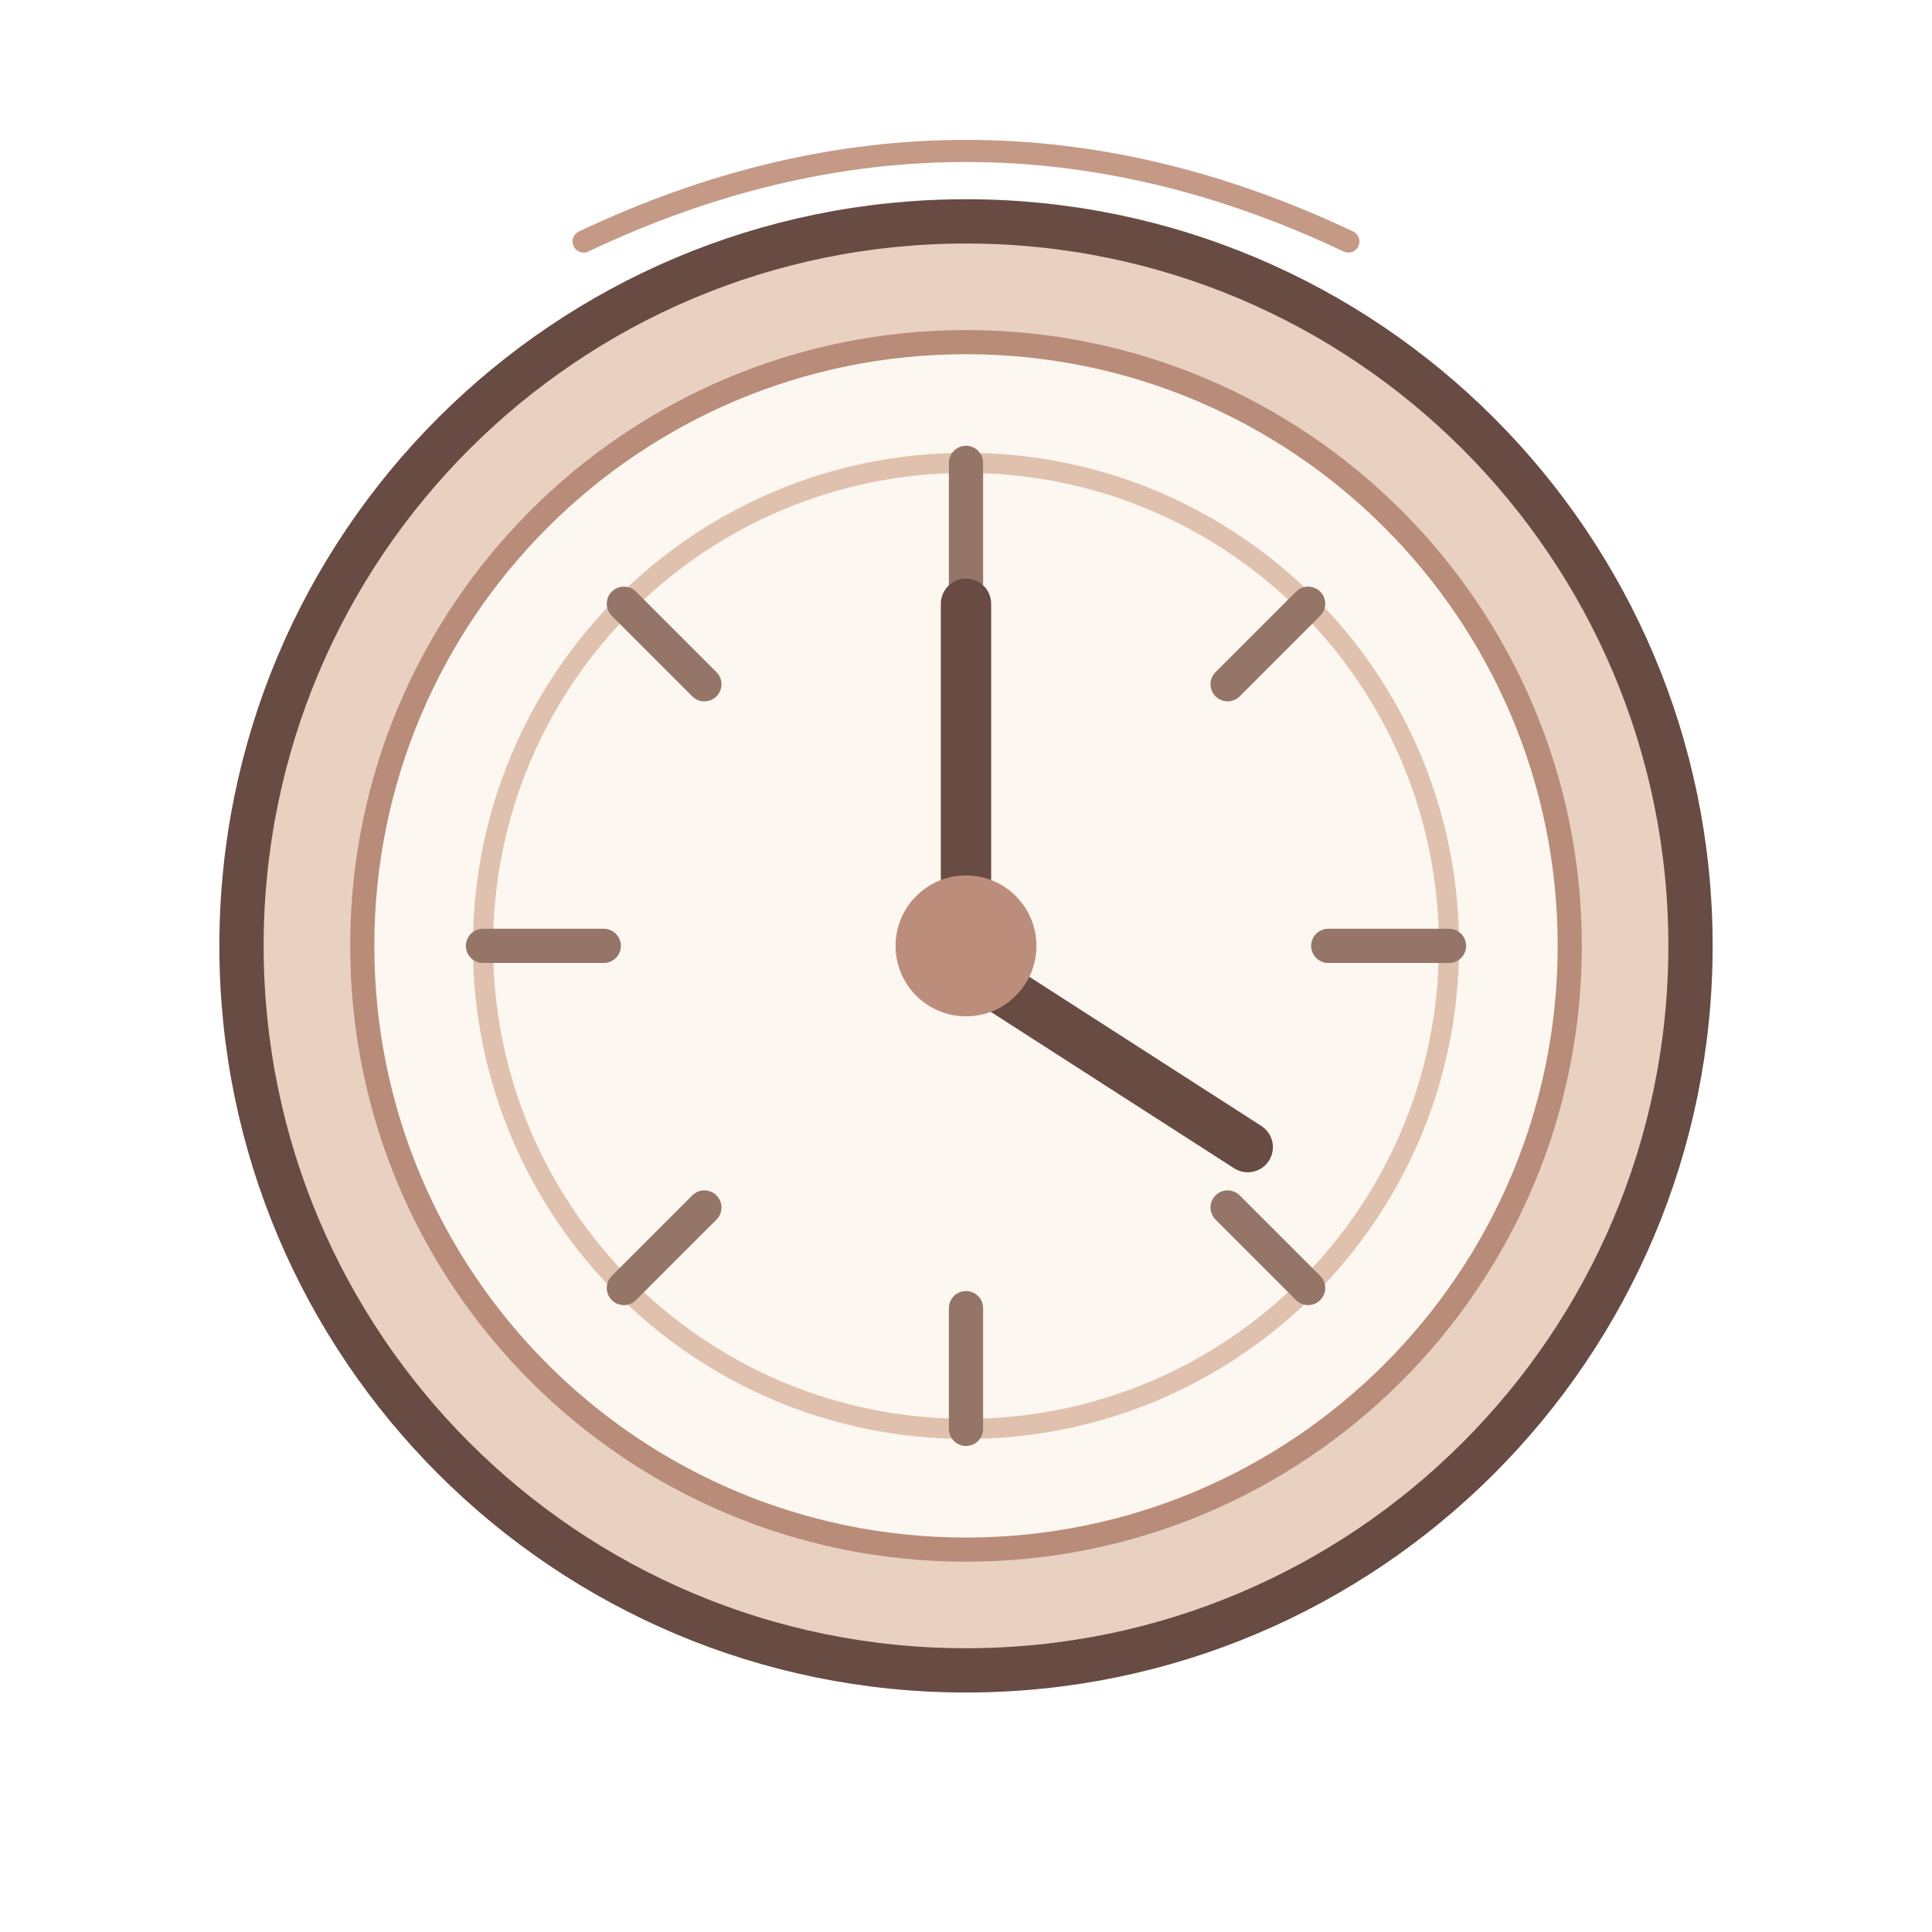
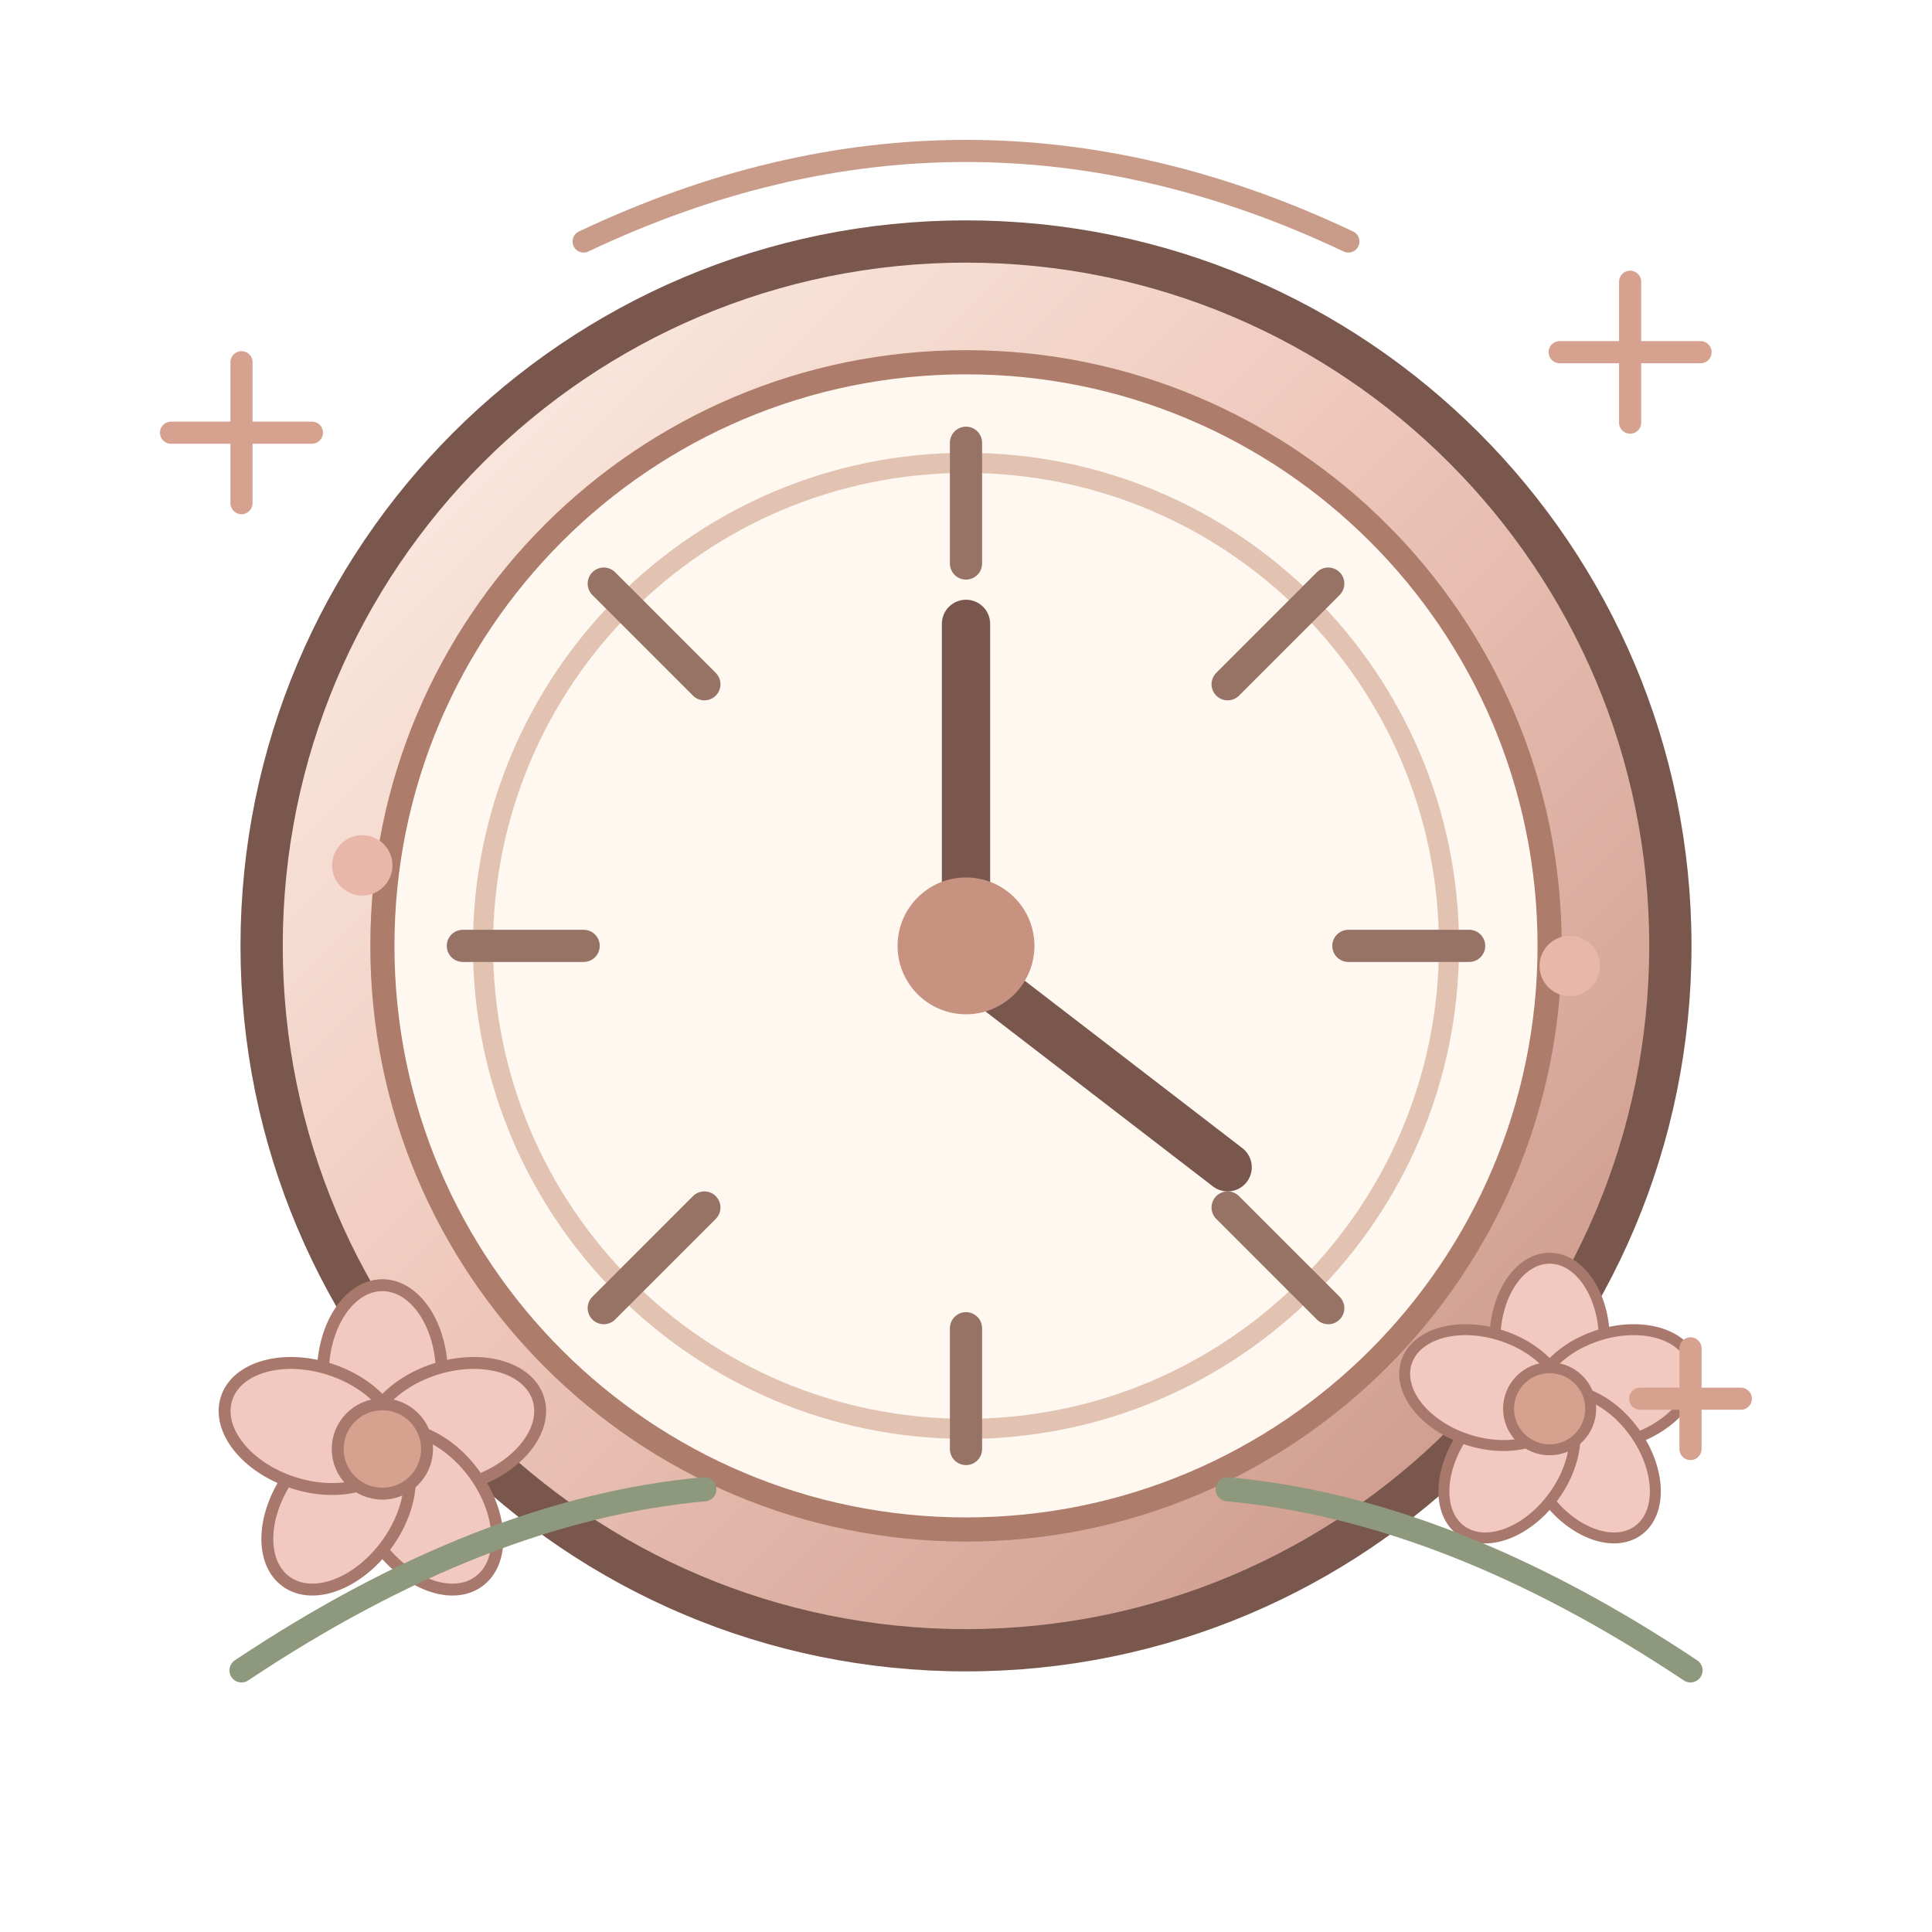
<svg xmlns="http://www.w3.org/2000/svg" viewBox="0 0 96 96" fill="none" stroke-linecap="round" stroke-linejoin="round">
-   <circle cx="48" cy="47" r="36" fill="#E8D1C1" stroke="#684B42" stroke-width="2.2" />
-   <circle cx="48" cy="47" r="30" fill="#FCF7F0" stroke="#B88C79" stroke-width="1.2" />
-   <circle cx="48" cy="47" r="24" fill="none" stroke="#DFC1AE" stroke-width="1" />
-   <path d="M48 23v6m0 36v6M24 47h6m36 0h6M31 30l4 4m26 26 4 4M65 30l-4 4M35 60l-4 4" stroke="#947568" stroke-width="1.7" />
-   <path d="M48 30v18l14 9" stroke="#684B42" stroke-width="2.5" fill="none" />
-   <circle cx="48" cy="47" r="3.5" fill="#BD8D7B" />
-   <path d="M29 12q19-9 38 0" stroke="#C49A86" stroke-width="1.1" />
+   <defs>
+     <linearGradient id="rose" x1="0" y1="0" x2="1" y2="1">
+       <stop stop-color="#FFF5ED" />
+       <stop offset=".45" stop-color="#EEC8BB" />
+       <stop offset="1" stop-color="#C58F81" />
+     </linearGradient>
+     <linearGradient id="cream" x1="0" y1="0" x2="1" y2="1">
+       <stop stop-color="#FFF9F2" />
+       <stop offset="1" stop-color="#E9D3C3" />
+     </linearGradient>
+   </defs>
+   <circle cx="48" cy="47" r="35" fill="url(#rose)" stroke="#79574D" stroke-width="2.1" />
+   <circle cx="48" cy="47" r="29" fill="#FFF8F1" stroke="#AE7C6B" stroke-width="1.2" />
+   <circle cx="48" cy="47" r="24" fill="none" stroke="#E2C3B2" stroke-width="1" />
+   <path d="M48 22v6m0 38v6M23 47h6m38 0h6M30 29l5 5m26 26 5 5M66 29l-5 5M35 60l-5 5" stroke="#977365" stroke-width="1.6" />
+   <path d="M48 31v17l13 10" stroke="#79574D" stroke-width="2.4" fill="none" />
+   <circle cx="48" cy="47" r="3.4" fill="#C79280" />
+   <path d="M29 12q19-9 38 0" fill="none" stroke="#C99C89" stroke-width="1.1" />
+   <g transform="translate(19 72) scale(0.74)" stroke="#A9786D" stroke-width=".8">
+     <g fill="#F1C9C0">
+       <ellipse cx="0" cy="-5" rx="4" ry="6" />
+       <ellipse cx="0" cy="-5" rx="4" ry="6" transform="rotate(72)" />
+       <ellipse cx="0" cy="-5" rx="4" ry="6" transform="rotate(144)" />
+       <ellipse cx="0" cy="-5" rx="4" ry="6" transform="rotate(216)" />
+       <ellipse cx="0" cy="-5" rx="4" ry="6" transform="rotate(288)" />
+     </g>
+     <circle r="3" fill="#D6A18E" />
+   </g>
+   <g transform="translate(77 70) scale(0.68)" stroke="#A9786D" stroke-width=".8">
+     <g fill="#F1C9C0">
+       <ellipse cx="0" cy="-5" rx="4" ry="6" />
+       <ellipse cx="0" cy="-5" rx="4" ry="6" transform="rotate(72)" />
+       <ellipse cx="0" cy="-5" rx="4" ry="6" transform="rotate(144)" />
+       <ellipse cx="0" cy="-5" rx="4" ry="6" transform="rotate(216)" />
+       <ellipse cx="0" cy="-5" rx="4" ry="6" transform="rotate(288)" />
+     </g>
+     <circle r="3" fill="#D6A18E" />
+   </g>
+   <path d="M12 83q12-8 23-9m49 9q-12-8-23-9" stroke="#8D987C" stroke-width="1.2" fill="none" />
+   <g fill="none" stroke="#D6A18F" stroke-width="1.1">
+     <path d="M12 18v7m-3.5-3.5h7M81 14v7m-3.5-3.5h7M84 67v5m-2.5-2.5h5" />
+   </g>
+   <g fill="#E9B7AA">
+     <circle cx="18" cy="43" r="1.5" />
+     <circle cx="78" cy="48" r="1.5" />
+   </g>
</svg>
